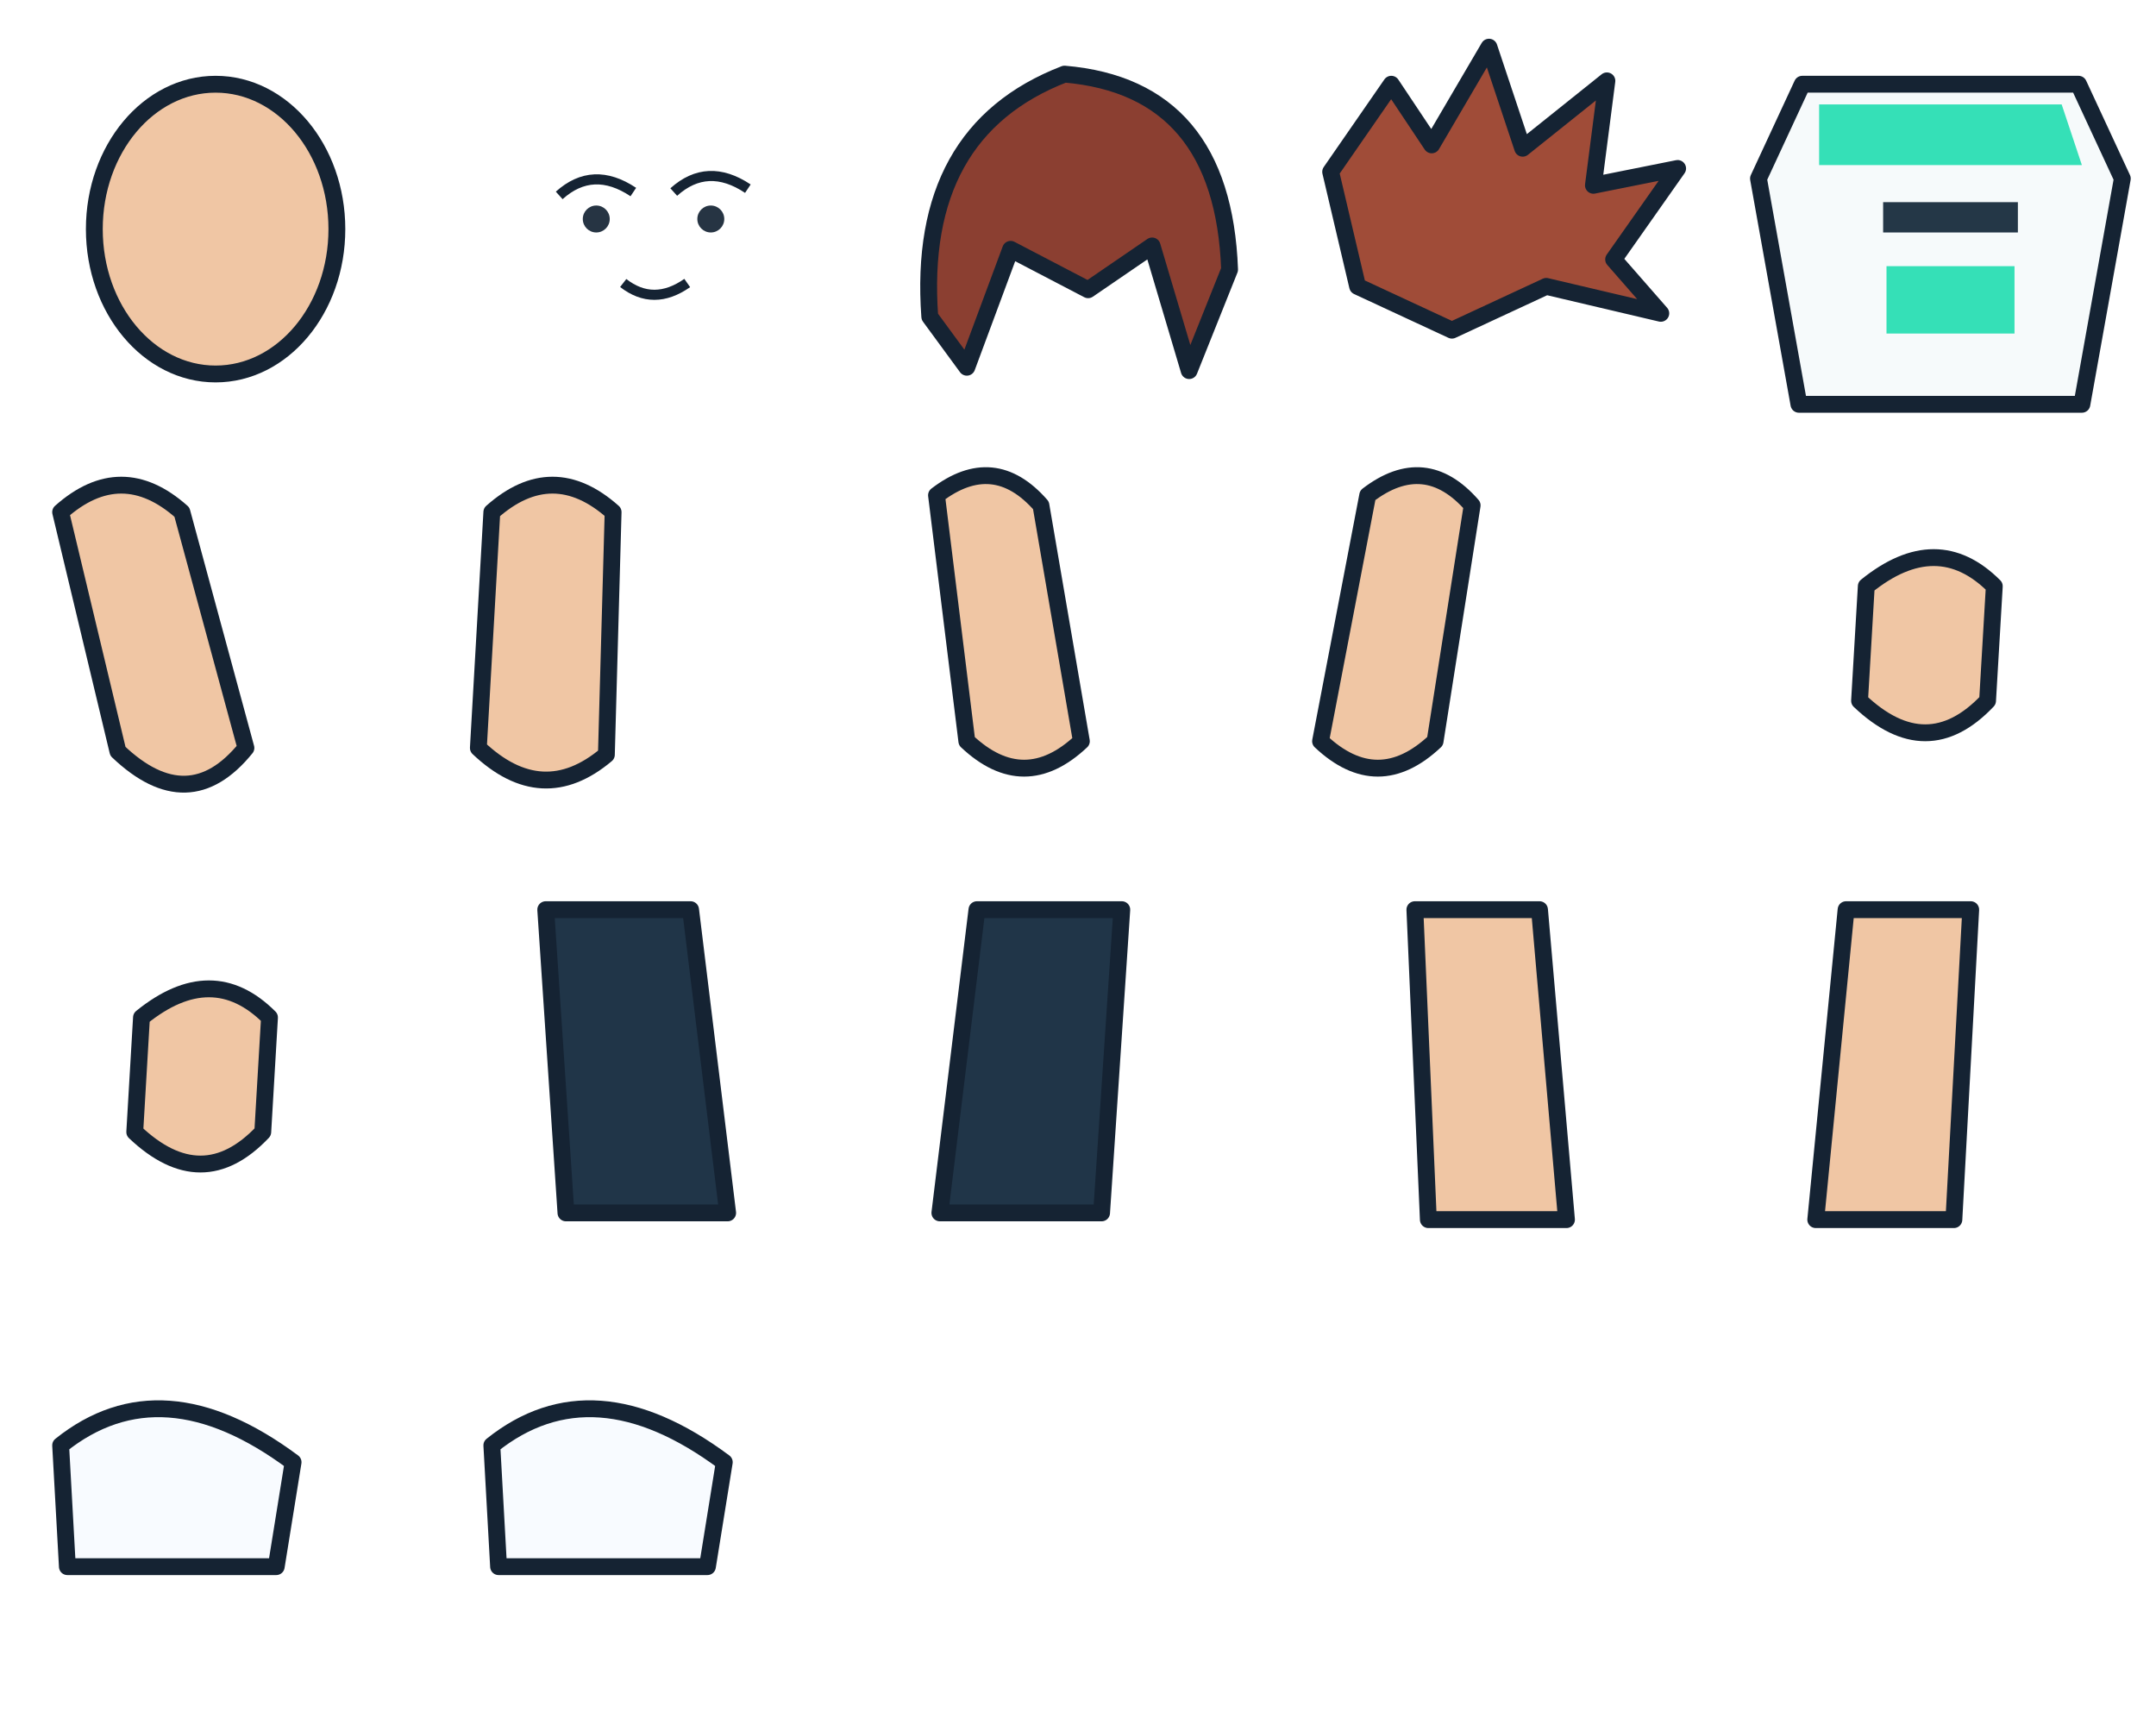
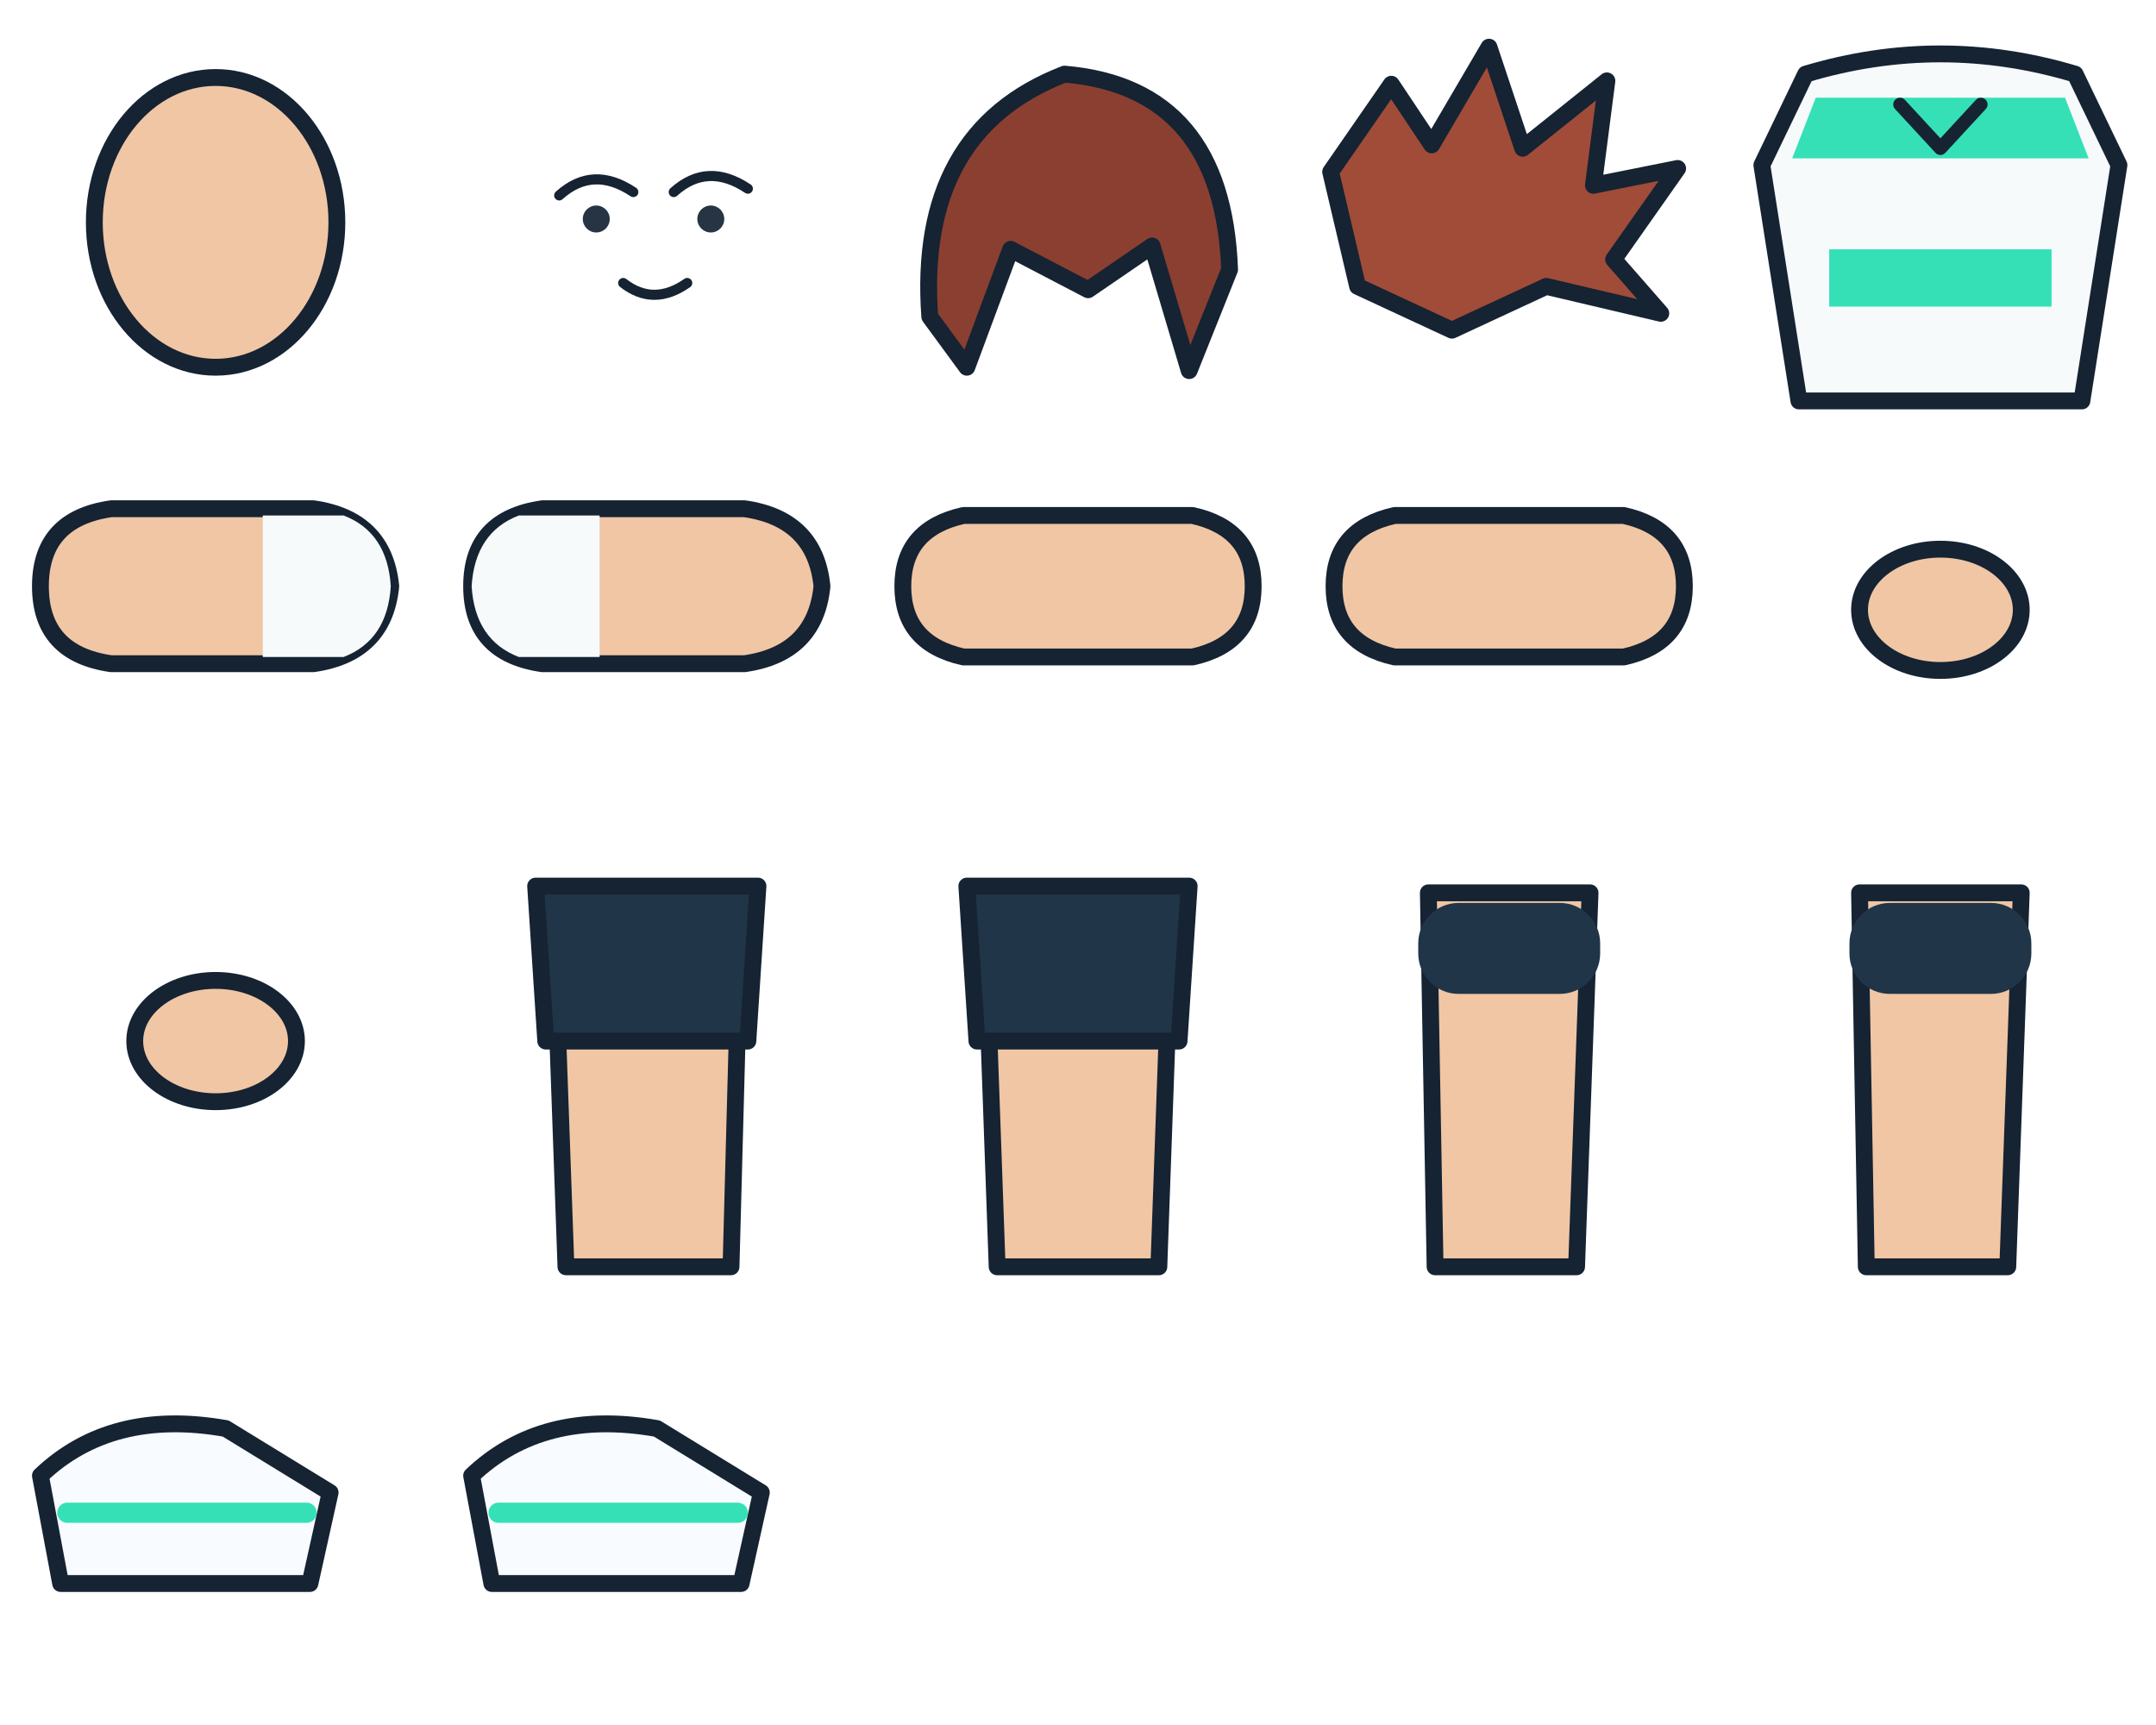
<svg xmlns="http://www.w3.org/2000/svg" width="640" height="512" viewBox="0 0 640 512">
-   <g stroke="#152333" stroke-width="5" stroke-linejoin="round">
-     <ellipse cx="64" cy="68" rx="36" ry="43" fill="#f0c6a4" />
+   <g stroke="#152333" stroke-width="5" stroke-linejoin="round" stroke-linecap="round">
+     <ellipse cx="64" cy="66" rx="36" ry="43" fill="#f0c6a4" />
    <g transform="translate(128)">
      <path d="M38 58q10-9 22-1M72 57q10-9 22-1" fill="none" stroke-width="3" />
      <circle cx="49" cy="65" r="4" fill="#263443" stroke="none" />
      <circle cx="83" cy="65" r="4" fill="#263443" stroke="none" />
      <path d="M57 84q9 7 19 0" fill="none" stroke-width="3" />
    </g>
    <path d="M276 94q-4-55 40-72 47 4 49 58l-12 30-11-37-19 13-23-12-13 35z" fill="#8b3f31" />
    <path d="M395 51l18-26 12 18 17-29 10 30 25-20-4 31 25-5-19 27 14 16-34-8-28 13-28-13z" fill="#a04c38" />
-     <path d="M535 25h82l13 28-12 67h-84l-12-67z" fill="#f6fafb" />
-     <path d="M540 31h72l6 18h-78z" fill="#35e0b7" stroke="none" />
-     <path d="M559 60h40v9h-40z" fill="#243747" stroke="none" />
-     <path d="M560 79h38v20h-38z" fill="#35e0b7" stroke="none" />
-     <path d="M18 152q18-16 36 0l19 70q-17 21-38 1z" fill="#f0c6a4" />
-     <path d="M146 152q18-16 36 0l-2 72q-19 16-38-2z" fill="#f0c6a4" />
-     <path d="M278 147q17-13 31 3l12 70q-17 16-34 0z" fill="#f0c6a4" />
-     <path d="M406 147q17-13 31 3l-11 70q-17 16-34 0z" fill="#f0c6a4" />
-     <path d="M554 174q21-17 38 0l-2 34q-18 19-38 0z" fill="#f0c6a4" />
-     <path d="M42 302q21-17 38 0l-2 34q-18 19-38 0z" fill="#f0c6a4" />
-     <path d="M162 270h43l11 90h-48z" fill="#203548" />
-     <path d="M290 270h43l-6 90h-48z" fill="#203548" />
-     <path d="M420 270h37l8 92h-41z" fill="#f0c6a4" />
-     <path d="M548 270h37l-5 92h-41z" fill="#f0c6a4" />
-     <path d="M18 429q30-24 69 5l-5 31H20z" fill="#f8fbff" />
-     <path d="M146 429q30-24 69 5l-5 31h-62z" fill="#f8fbff" />
+     <path d="M536 22Q576 10 616 22L629 49 618 119H534L523 49Z" fill="#f6fafb" />
+     <path d="M539 29H613L620 47H532Z" fill="#35e0b7" stroke="none" />
+     <path d="M564 31L576 44 588 31" fill="none" stroke="#152333" stroke-width="4" />
+     <path d="M543 74H609V91H543Z" fill="#35e0b7" stroke="none" />
+     <path d="M12 174Q12 154 33 151H93Q114 154 116 174Q114 194 93 197H33Q12 194 12 174Z" fill="#f0c6a4" />
+     <path d="M78 153H102Q115 158 116 174Q115 190 102 195H78Z" fill="#f6fafb" stroke="none" />
+     <path d="M140 174Q140 154 161 151H221Q242 154 244 174Q242 194 221 197H161Q140 194 140 174Z" fill="#f0c6a4" />
+     <path d="M140 174Q141 158 154 153H178V195H154Q141 190 140 174Z" fill="#f6fafb" stroke="none" />
+     <path d="M268 174Q268 157 286 153H354Q372 157 372 174Q372 191 354 195H286Q268 191 268 174Z" fill="#f0c6a4" />
+     <path d="M396 174Q396 157 414 153H482Q500 157 500 174Q500 191 482 195H414Q396 191 396 174Z" fill="#f0c6a4" />
+     <ellipse cx="576" cy="181" rx="24" ry="18" fill="#f0c6a4" />
+     <ellipse cx="64" cy="309" rx="24" ry="18" fill="#f0c6a4" />
+     <path d="M164 264H220L217 376H168Z" fill="#f0c6a4" />
+     <path d="M159 263H225L222 309H162Z" fill="#203548" />
+     <path d="M292 264H348L344 376H296Z" fill="#f0c6a4" />
+     <path d="M287 263H353L350 309H290Z" fill="#203548" />
+     <path d="M424 265H472L468 376H426Z" fill="#f0c6a4" />
+     <rect x="421" y="268" width="54" height="27" rx="12" fill="#203548" stroke="none" />
+     <path d="M552 265H600L596 376H554Z" fill="#f0c6a4" />
+     <rect x="549" y="268" width="54" height="27" rx="12" fill="#203548" stroke="none" />
+     <path d="M12 438Q33 418 67 424L98 443 92 470H18Z" fill="#f8fbff" />
+     <path d="M20 449H91" fill="none" stroke="#35e0b7" stroke-width="6" />
+     <path d="M140 438Q161 418 195 424L226 443 220 470H146Z" fill="#f8fbff" />
+     <path d="M148 449H219" fill="none" stroke="#35e0b7" stroke-width="6" />
  </g>
</svg>
